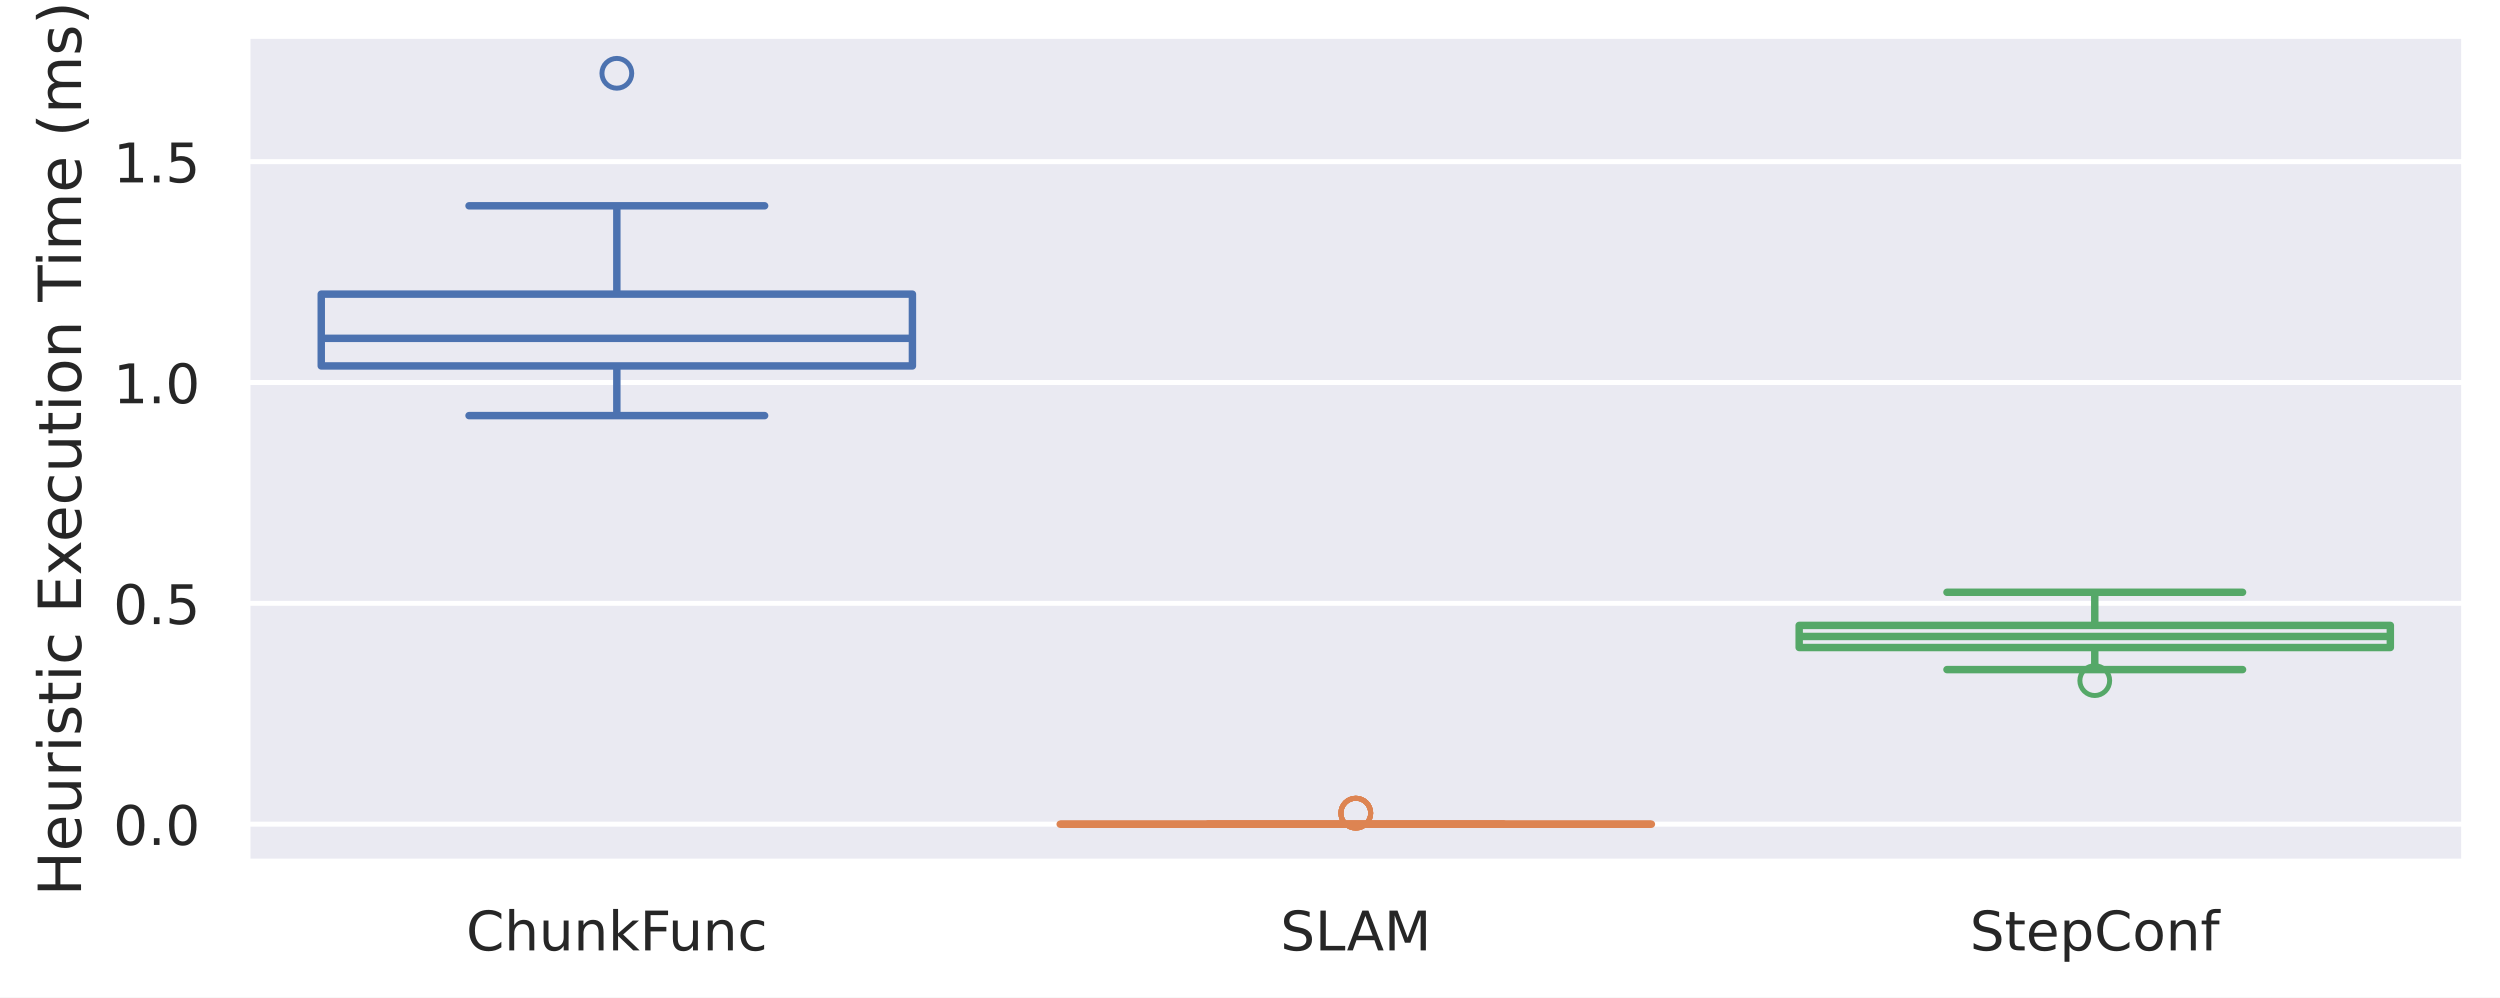
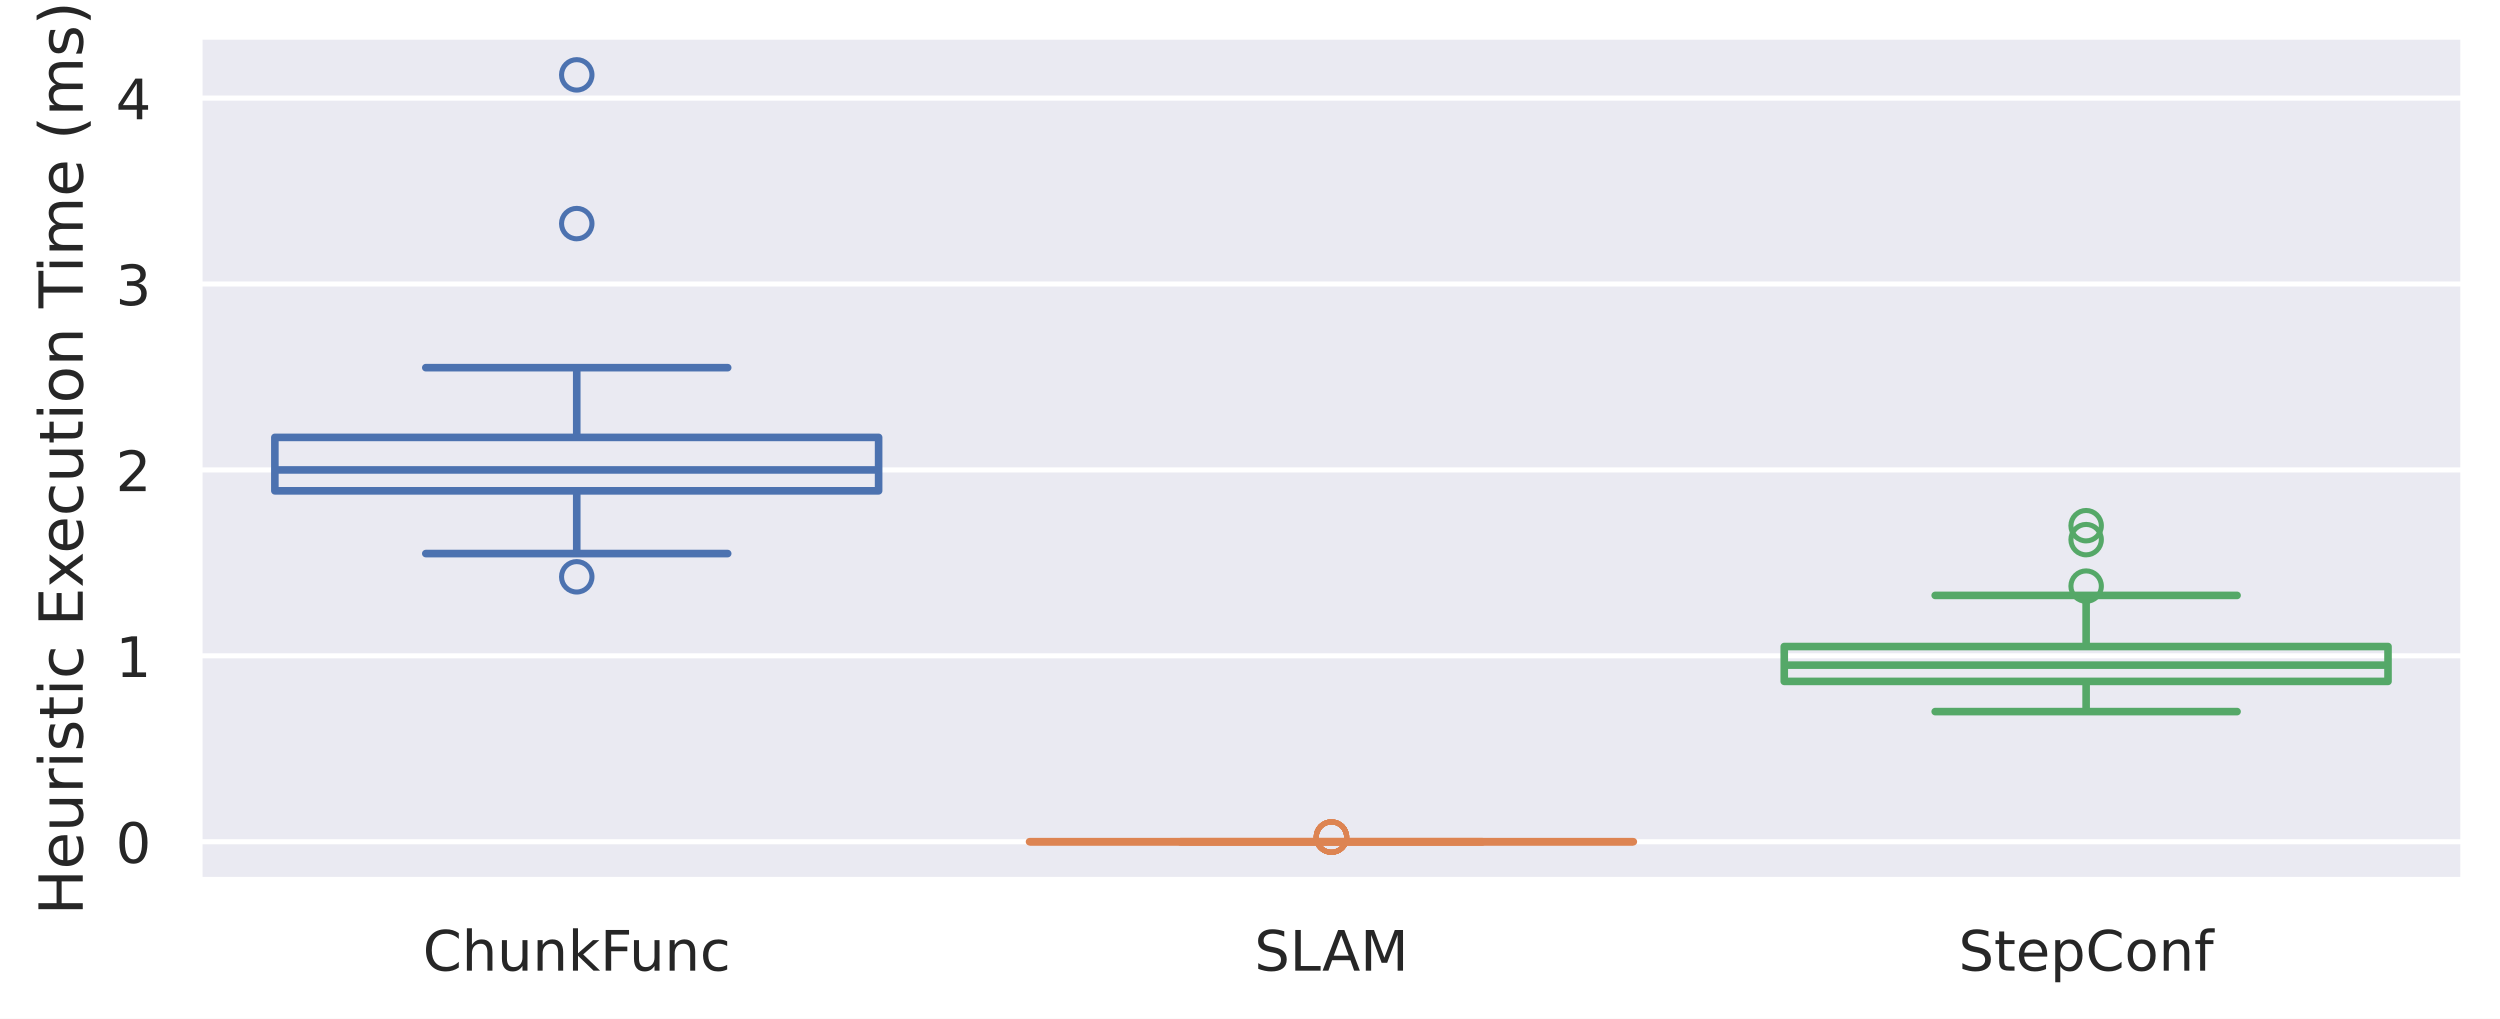
- <svg xmlns="http://www.w3.org/2000/svg" xmlns:xlink="http://www.w3.org/1999/xlink" width="503.407pt" height="200.866pt" viewBox="0 0 503.407 200.866" version="1.1">
+ <svg xmlns="http://www.w3.org/2000/svg" xmlns:xlink="http://www.w3.org/1999/xlink" width="492.913pt" height="200.866pt" viewBox="0 0 492.913 200.866" version="1.1">
  <defs>
    <style type="text/css">*{stroke-linejoin: round; stroke-linecap: butt}</style>
  </defs>
  <g id="figure_1">
    <g id="patch_1">
-       <path d="M 0 200.866  L 503.407 200.866  L 503.407 0  L 0 0  z " style="fill: #ffffff" />
+       <path d="M 0 200.866  L 492.913 200.866  L 492.913 0  L 0 0  z " style="fill: #ffffff" />
    </g>
    <g id="axes_1">
      <g id="patch_2">
-         <path d="M 49.807 173.52  L 496.207 173.52  L 496.207 7.2  L 49.807 7.2  z " style="fill: #eaeaf2" />
+         <path d="M 39.312 173.52  L 485.712 173.52  L 485.712 7.2  L 39.312 7.2  z " style="fill: #eaeaf2" />
      </g>
      <g id="matplotlib.axis_1">
        <g id="xtick_1">
          <g id="text_1">
-             <g style="fill: #262626" transform="translate(93.86867 191.3783) scale(0.11 -0.11)">
+             <g style="fill: #262626" transform="translate(83.37398 191.3783) scale(0.11 -0.11)">
              <defs>
                <path id="DejaVuSans-43" d="M 4122 4306  L 4122 3641  Q 3803 3938 3442 4084  Q 3081 4231 2675 4231  Q 1875 4231 1450 3742  Q 1025 3253 1025 2328  Q 1025 1406 1450 917  Q 1875 428 2675 428  Q 3081 428 3442 575  Q 3803 722 4122 1019  L 4122 359  Q 3791 134 3420 21  Q 3050 -91 2638 -91  Q 1578 -91 968 557  Q 359 1206 359 2328  Q 359 3453 968 4101  Q 1578 4750 2638 4750  Q 3056 4750 3426 4639  Q 3797 4528 4122 4306  z " transform="scale(0.015625)" />
                <path id="DejaVuSans-68" d="M 3513 2113  L 3513 0  L 2938 0  L 2938 2094  Q 2938 2591 2744 2837  Q 2550 3084 2163 3084  Q 1697 3084 1428 2787  Q 1159 2491 1159 1978  L 1159 0  L 581 0  L 581 4863  L 1159 4863  L 1159 2956  Q 1366 3272 1645 3428  Q 1925 3584 2291 3584  Q 2894 3584 3203 3211  Q 3513 2838 3513 2113  z " transform="scale(0.015625)" />
                <path id="DejaVuSans-75" d="M 544 1381  L 544 3500  L 1119 3500  L 1119 1403  Q 1119 906 1312 657  Q 1506 409 1894 409  Q 2359 409 2629 706  Q 2900 1003 2900 1516  L 2900 3500  L 3475 3500  L 3475 0  L 2900 0  L 2900 538  Q 2691 219 2414 64  Q 2138 -91 1772 -91  Q 1169 -91 856 284  Q 544 659 544 1381  z M 1991 3584  L 1991 3584  z " transform="scale(0.015625)" />
                <path id="DejaVuSans-6e" d="M 3513 2113  L 3513 0  L 2938 0  L 2938 2094  Q 2938 2591 2744 2837  Q 2550 3084 2163 3084  Q 1697 3084 1428 2787  Q 1159 2491 1159 1978  L 1159 0  L 581 0  L 581 3500  L 1159 3500  L 1159 2956  Q 1366 3272 1645 3428  Q 1925 3584 2291 3584  Q 2894 3584 3203 3211  Q 3513 2838 3513 2113  z " transform="scale(0.015625)" />
                <path id="DejaVuSans-6b" d="M 581 4863  L 1159 4863  L 1159 1991  L 2875 3500  L 3609 3500  L 1753 1863  L 3688 0  L 2938 0  L 1159 1709  L 1159 0  L 581 0  L 581 4863  z " transform="scale(0.015625)" />
                <path id="DejaVuSans-46" d="M 628 4666  L 3309 4666  L 3309 4134  L 1259 4134  L 1259 2759  L 3109 2759  L 3109 2228  L 1259 2228  L 1259 0  L 628 0  L 628 4666  z " transform="scale(0.015625)" />
                <path id="DejaVuSans-63" d="M 3122 3366  L 3122 2828  Q 2878 2963 2633 3030  Q 2388 3097 2138 3097  Q 1578 3097 1268 2742  Q 959 2388 959 1747  Q 959 1106 1268 751  Q 1578 397 2138 397  Q 2388 397 2633 464  Q 2878 531 3122 666  L 3122 134  Q 2881 22 2623 -34  Q 2366 -91 2075 -91  Q 1284 -91 818 406  Q 353 903 353 1747  Q 353 2603 823 3093  Q 1294 3584 2113 3584  Q 2378 3584 2631 3529  Q 2884 3475 3122 3366  z " transform="scale(0.015625)" />
              </defs>
              <use xlink:href="#DejaVuSans-43" />
              <use xlink:href="#DejaVuSans-68" x="69.824" />
              <use xlink:href="#DejaVuSans-75" x="133.203" />
              <use xlink:href="#DejaVuSans-6e" x="196.582" />
              <use xlink:href="#DejaVuSans-6b" x="259.961" />
              <use xlink:href="#DejaVuSans-46" x="317.871" />
              <use xlink:href="#DejaVuSans-75" x="369.891" />
              <use xlink:href="#DejaVuSans-6e" x="433.27" />
              <use xlink:href="#DejaVuSans-63" x="496.648" />
            </g>
          </g>
        </g>
        <g id="xtick_2">
          <g id="text_2">
-             <g style="fill: #262626" transform="translate(257.8195 191.3783) scale(0.11 -0.11)">
+             <g style="fill: #262626" transform="translate(247.3248 191.3783) scale(0.11 -0.11)">
              <defs>
                <path id="DejaVuSans-53" d="M 3425 4513  L 3425 3897  Q 3066 4069 2747 4153  Q 2428 4238 2131 4238  Q 1616 4238 1336 4038  Q 1056 3838 1056 3469  Q 1056 3159 1242 3001  Q 1428 2844 1947 2747  L 2328 2669  Q 3034 2534 3370 2195  Q 3706 1856 3706 1288  Q 3706 609 3251 259  Q 2797 -91 1919 -91  Q 1588 -91 1214 -16  Q 841 59 441 206  L 441 856  Q 825 641 1194 531  Q 1563 422 1919 422  Q 2459 422 2753 634  Q 3047 847 3047 1241  Q 3047 1584 2836 1778  Q 2625 1972 2144 2069  L 1759 2144  Q 1053 2284 737 2584  Q 422 2884 422 3419  Q 422 4038 858 4394  Q 1294 4750 2059 4750  Q 2388 4750 2728 4690  Q 3069 4631 3425 4513  z " transform="scale(0.015625)" />
                <path id="DejaVuSans-4c" d="M 628 4666  L 1259 4666  L 1259 531  L 3531 531  L 3531 0  L 628 0  L 628 4666  z " transform="scale(0.015625)" />
                <path id="DejaVuSans-41" d="M 2188 4044  L 1331 1722  L 3047 1722  L 2188 4044  z M 1831 4666  L 2547 4666  L 4325 0  L 3669 0  L 3244 1197  L 1141 1197  L 716 0  L 50 0  L 1831 4666  z " transform="scale(0.015625)" />
                <path id="DejaVuSans-4d" d="M 628 4666  L 1569 4666  L 2759 1491  L 3956 4666  L 4897 4666  L 4897 0  L 4281 0  L 4281 4097  L 3078 897  L 2444 897  L 1241 4097  L 1241 0  L 628 0  L 628 4666  z " transform="scale(0.015625)" />
              </defs>
              <use xlink:href="#DejaVuSans-53" />
              <use xlink:href="#DejaVuSans-4c" x="63.477" />
              <use xlink:href="#DejaVuSans-41" x="121.439" />
              <use xlink:href="#DejaVuSans-4d" x="189.848" />
            </g>
          </g>
        </g>
        <g id="xtick_3">
          <g id="text_3">
-             <g style="fill: #262626" transform="translate(396.6559 191.3783) scale(0.11 -0.11)">
+             <g style="fill: #262626" transform="translate(386.1612 191.3783) scale(0.11 -0.11)">
              <defs>
                <path id="DejaVuSans-74" d="M 1172 4494  L 1172 3500  L 2356 3500  L 2356 3053  L 1172 3053  L 1172 1153  Q 1172 725 1289 603  Q 1406 481 1766 481  L 2356 481  L 2356 0  L 1766 0  Q 1100 0 847 248  Q 594 497 594 1153  L 594 3053  L 172 3053  L 172 3500  L 594 3500  L 594 4494  L 1172 4494  z " transform="scale(0.015625)" />
                <path id="DejaVuSans-65" d="M 3597 1894  L 3597 1613  L 953 1613  Q 991 1019 1311 708  Q 1631 397 2203 397  Q 2534 397 2845 478  Q 3156 559 3463 722  L 3463 178  Q 3153 47 2828 -22  Q 2503 -91 2169 -91  Q 1331 -91 842 396  Q 353 884 353 1716  Q 353 2575 817 3079  Q 1281 3584 2069 3584  Q 2775 3584 3186 3129  Q 3597 2675 3597 1894  z M 3022 2063  Q 3016 2534 2758 2815  Q 2500 3097 2075 3097  Q 1594 3097 1305 2825  Q 1016 2553 972 2059  L 3022 2063  z " transform="scale(0.015625)" />
                <path id="DejaVuSans-70" d="M 1159 525  L 1159 -1331  L 581 -1331  L 581 3500  L 1159 3500  L 1159 2969  Q 1341 3281 1617 3432  Q 1894 3584 2278 3584  Q 2916 3584 3314 3078  Q 3713 2572 3713 1747  Q 3713 922 3314 415  Q 2916 -91 2278 -91  Q 1894 -91 1617 61  Q 1341 213 1159 525  z M 3116 1747  Q 3116 2381 2855 2742  Q 2594 3103 2138 3103  Q 1681 3103 1420 2742  Q 1159 2381 1159 1747  Q 1159 1113 1420 752  Q 1681 391 2138 391  Q 2594 391 2855 752  Q 3116 1113 3116 1747  z " transform="scale(0.015625)" />
                <path id="DejaVuSans-6f" d="M 1959 3097  Q 1497 3097 1228 2736  Q 959 2375 959 1747  Q 959 1119 1226 758  Q 1494 397 1959 397  Q 2419 397 2687 759  Q 2956 1122 2956 1747  Q 2956 2369 2687 2733  Q 2419 3097 1959 3097  z M 1959 3584  Q 2709 3584 3137 3096  Q 3566 2609 3566 1747  Q 3566 888 3137 398  Q 2709 -91 1959 -91  Q 1206 -91 779 398  Q 353 888 353 1747  Q 353 2609 779 3096  Q 1206 3584 1959 3584  z " transform="scale(0.015625)" />
                <path id="DejaVuSans-66" d="M 2375 4863  L 2375 4384  L 1825 4384  Q 1516 4384 1395 4259  Q 1275 4134 1275 3809  L 1275 3500  L 2222 3500  L 2222 3053  L 1275 3053  L 1275 0  L 697 0  L 697 3053  L 147 3053  L 147 3500  L 697 3500  L 697 3744  Q 697 4328 969 4595  Q 1241 4863 1831 4863  L 2375 4863  z " transform="scale(0.015625)" />
              </defs>
              <use xlink:href="#DejaVuSans-53" />
              <use xlink:href="#DejaVuSans-74" x="63.477" />
              <use xlink:href="#DejaVuSans-65" x="102.686" />
              <use xlink:href="#DejaVuSans-70" x="164.209" />
              <use xlink:href="#DejaVuSans-43" x="227.686" />
              <use xlink:href="#DejaVuSans-6f" x="297.51" />
              <use xlink:href="#DejaVuSans-6e" x="358.691" />
              <use xlink:href="#DejaVuSans-66" x="422.07" />
            </g>
          </g>
        </g>
      </g>
      <g id="matplotlib.axis_2">
        <g id="ytick_1">
          <g id="line2d_1">
-             <path d="M 49.807 165.96  L 496.207 165.96  " clip-path="url(#p7a2e3836c1)" style="fill: none; stroke: #ffffff; stroke-linecap: round" />
+             <path d="M 39.312 165.96  L 485.712 165.96  " clip-path="url(#p73737eda20)" style="fill: none; stroke: #ffffff; stroke-linecap: round" />
          </g>
          <g id="text_4">
            <g style="fill: #262626" transform="translate(22.81375 170.1391) scale(0.11 -0.11)">
              <defs>
                <path id="DejaVuSans-30" d="M 2034 4250  Q 1547 4250 1301 3770  Q 1056 3291 1056 2328  Q 1056 1369 1301 889  Q 1547 409 2034 409  Q 2525 409 2770 889  Q 3016 1369 3016 2328  Q 3016 3291 2770 3770  Q 2525 4250 2034 4250  z M 2034 4750  Q 2819 4750 3233 4129  Q 3647 3509 3647 2328  Q 3647 1150 3233 529  Q 2819 -91 2034 -91  Q 1250 -91 836 529  Q 422 1150 422 2328  Q 422 3509 836 4129  Q 1250 4750 2034 4750  z " transform="scale(0.015625)" />
-                 <path id="DejaVuSans-2e" d="M 684 794  L 1344 794  L 1344 0  L 684 0  L 684 794  z " transform="scale(0.015625)" />
              </defs>
              <use xlink:href="#DejaVuSans-30" />
-               <use xlink:href="#DejaVuSans-2e" x="63.623" />
-               <use xlink:href="#DejaVuSans-30" x="95.41" />
            </g>
          </g>
        </g>
        <g id="ytick_2">
          <g id="line2d_2">
-             <path d="M 49.807 121.489  L 496.207 121.489  " clip-path="url(#p7a2e3836c1)" style="fill: none; stroke: #ffffff; stroke-linecap: round" />
+             <path d="M 39.312 129.305  L 485.712 129.305  " clip-path="url(#p73737eda20)" style="fill: none; stroke: #ffffff; stroke-linecap: round" />
          </g>
          <g id="text_5">
-             <g style="fill: #262626" transform="translate(22.81375 125.6686) scale(0.11 -0.11)">
-               <defs>
-                 <path id="DejaVuSans-35" d="M 691 4666  L 3169 4666  L 3169 4134  L 1269 4134  L 1269 2991  Q 1406 3038 1543 3061  Q 1681 3084 1819 3084  Q 2600 3084 3056 2656  Q 3513 2228 3513 1497  Q 3513 744 3044 326  Q 2575 -91 1722 -91  Q 1428 -91 1123 -41  Q 819 9 494 109  L 494 744  Q 775 591 1075 516  Q 1375 441 1709 441  Q 2250 441 2565 725  Q 2881 1009 2881 1497  Q 2881 1984 2565 2268  Q 2250 2553 1709 2553  Q 1456 2553 1204 2497  Q 953 2441 691 2322  L 691 4666  z " transform="scale(0.015625)" />
-               </defs>
-               <use xlink:href="#DejaVuSans-30" />
-               <use xlink:href="#DejaVuSans-2e" x="63.623" />
-               <use xlink:href="#DejaVuSans-35" x="95.41" />
+             <g style="fill: #262626" transform="translate(22.81375 133.4846) scale(0.11 -0.11)">
+               <defs>
+                 <path id="DejaVuSans-31" d="M 794 531  L 1825 531  L 1825 4091  L 703 3866  L 703 4441  L 1819 4666  L 2450 4666  L 2450 531  L 3481 531  L 3481 0  L 794 0  L 794 531  z " transform="scale(0.015625)" />
+               </defs>
+               <use xlink:href="#DejaVuSans-31" />
            </g>
          </g>
        </g>
        <g id="ytick_3">
          <g id="line2d_3">
-             <path d="M 49.807 77.019  L 496.207 77.019  " clip-path="url(#p7a2e3836c1)" style="fill: none; stroke: #ffffff; stroke-linecap: round" />
+             <path d="M 39.312 92.651  L 485.712 92.651  " clip-path="url(#p73737eda20)" style="fill: none; stroke: #ffffff; stroke-linecap: round" />
          </g>
          <g id="text_6">
-             <g style="fill: #262626" transform="translate(22.81375 81.19796) scale(0.11 -0.11)">
-               <defs>
-                 <path id="DejaVuSans-31" d="M 794 531  L 1825 531  L 1825 4091  L 703 3866  L 703 4441  L 1819 4666  L 2450 4666  L 2450 531  L 3481 531  L 3481 0  L 794 0  L 794 531  z " transform="scale(0.015625)" />
-               </defs>
-               <use xlink:href="#DejaVuSans-31" />
-               <use xlink:href="#DejaVuSans-2e" x="63.623" />
-               <use xlink:href="#DejaVuSans-30" x="95.41" />
+             <g style="fill: #262626" transform="translate(22.81375 96.83005) scale(0.11 -0.11)">
+               <defs>
+                 <path id="DejaVuSans-32" d="M 1228 531  L 3431 531  L 3431 0  L 469 0  L 469 531  Q 828 903 1448 1529  Q 2069 2156 2228 2338  Q 2531 2678 2651 2914  Q 2772 3150 2772 3378  Q 2772 3750 2511 3984  Q 2250 4219 1831 4219  Q 1534 4219 1204 4116  Q 875 4013 500 3803  L 500 4441  Q 881 4594 1212 4672  Q 1544 4750 1819 4750  Q 2544 4750 2975 4387  Q 3406 4025 3406 3419  Q 3406 3131 3298 2873  Q 3191 2616 2906 2266  Q 2828 2175 2409 1742  Q 1991 1309 1228 531  z " transform="scale(0.015625)" />
+               </defs>
+               <use xlink:href="#DejaVuSans-32" />
            </g>
          </g>
        </g>
        <g id="ytick_4">
          <g id="line2d_4">
-             <path d="M 49.807 32.548  L 496.207 32.548  " clip-path="url(#p7a2e3836c1)" style="fill: none; stroke: #ffffff; stroke-linecap: round" />
+             <path d="M 39.312 55.996  L 485.712 55.996  " clip-path="url(#p73737eda20)" style="fill: none; stroke: #ffffff; stroke-linecap: round" />
          </g>
          <g id="text_7">
-             <g style="fill: #262626" transform="translate(22.81375 36.72738) scale(0.11 -0.11)">
-               <use xlink:href="#DejaVuSans-31" />
-               <use xlink:href="#DejaVuSans-2e" x="63.623" />
-               <use xlink:href="#DejaVuSans-35" x="95.41" />
-             </g>
-           </g>
-         </g>
-         <g id="text_8">
+             <g style="fill: #262626" transform="translate(22.81375 60.1755) scale(0.11 -0.11)">
+               <defs>
+                 <path id="DejaVuSans-33" d="M 2597 2516  Q 3050 2419 3304 2112  Q 3559 1806 3559 1356  Q 3559 666 3084 287  Q 2609 -91 1734 -91  Q 1441 -91 1130 -33  Q 819 25 488 141  L 488 750  Q 750 597 1062 519  Q 1375 441 1716 441  Q 2309 441 2620 675  Q 2931 909 2931 1356  Q 2931 1769 2642 2001  Q 2353 2234 1838 2234  L 1294 2234  L 1294 2753  L 1863 2753  Q 2328 2753 2575 2939  Q 2822 3125 2822 3475  Q 2822 3834 2567 4026  Q 2313 4219 1838 4219  Q 1578 4219 1281 4162  Q 984 4106 628 3988  L 628 4550  Q 988 4650 1302 4700  Q 1616 4750 1894 4750  Q 2613 4750 3031 4423  Q 3450 4097 3450 3541  Q 3450 3153 3228 2886  Q 3006 2619 2597 2516  z " transform="scale(0.015625)" />
+               </defs>
+               <use xlink:href="#DejaVuSans-33" />
+             </g>
+           </g>
+         </g>
+         <g id="ytick_5">
+           <g id="line2d_5">
+             <path d="M 39.312 19.342  L 485.712 19.342  " clip-path="url(#p73737eda20)" style="fill: none; stroke: #ffffff; stroke-linecap: round" />
+           </g>
+           <g id="text_8">
+             <g style="fill: #262626" transform="translate(22.81375 23.52096) scale(0.11 -0.11)">
+               <defs>
+                 <path id="DejaVuSans-34" d="M 2419 4116  L 825 1625  L 2419 1625  L 2419 4116  z M 2253 4666  L 3047 4666  L 3047 1625  L 3713 1625  L 3713 1100  L 3047 1100  L 3047 0  L 2419 0  L 2419 1100  L 313 1100  L 313 1709  L 2253 4666  z " transform="scale(0.015625)" />
+               </defs>
+               <use xlink:href="#DejaVuSans-34" />
+             </g>
+           </g>
+         </g>
+         <g id="text_9">
          <g style="fill: #262626" transform="translate(16.31812 180.4378) rotate(-90) scale(0.12 -0.12)">
            <defs>
              <path id="DejaVuSans-48" d="M 628 4666  L 1259 4666  L 1259 2753  L 3553 2753  L 3553 4666  L 4184 4666  L 4184 0  L 3553 0  L 3553 2222  L 1259 2222  L 1259 0  L 628 0  L 628 4666  z " transform="scale(0.015625)" />
              <path id="DejaVuSans-72" d="M 2631 2963  Q 2534 3019 2420 3045  Q 2306 3072 2169 3072  Q 1681 3072 1420 2755  Q 1159 2438 1159 1844  L 1159 0  L 581 0  L 581 3500  L 1159 3500  L 1159 2956  Q 1341 3275 1631 3429  Q 1922 3584 2338 3584  Q 2397 3584 2469 3576  Q 2541 3569 2628 3553  L 2631 2963  z " transform="scale(0.015625)" />
              <path id="DejaVuSans-69" d="M 603 3500  L 1178 3500  L 1178 0  L 603 0  L 603 3500  z M 603 4863  L 1178 4863  L 1178 4134  L 603 4134  L 603 4863  z " transform="scale(0.015625)" />
              <path id="DejaVuSans-73" d="M 2834 3397  L 2834 2853  Q 2591 2978 2328 3040  Q 2066 3103 1784 3103  Q 1356 3103 1142 2972  Q 928 2841 928 2578  Q 928 2378 1081 2264  Q 1234 2150 1697 2047  L 1894 2003  Q 2506 1872 2764 1633  Q 3022 1394 3022 966  Q 3022 478 2636 193  Q 2250 -91 1575 -91  Q 1294 -91 989 -36  Q 684 19 347 128  L 347 722  Q 666 556 975 473  Q 1284 391 1588 391  Q 1994 391 2212 530  Q 2431 669 2431 922  Q 2431 1156 2273 1281  Q 2116 1406 1581 1522  L 1381 1569  Q 847 1681 609 1914  Q 372 2147 372 2553  Q 372 3047 722 3315  Q 1072 3584 1716 3584  Q 2034 3584 2315 3537  Q 2597 3491 2834 3397  z " transform="scale(0.015625)" />
              <path id="DejaVuSans-20" transform="scale(0.015625)" />
              <path id="DejaVuSans-45" d="M 628 4666  L 3578 4666  L 3578 4134  L 1259 4134  L 1259 2753  L 3481 2753  L 3481 2222  L 1259 2222  L 1259 531  L 3634 531  L 3634 0  L 628 0  L 628 4666  z " transform="scale(0.015625)" />
              <path id="DejaVuSans-78" d="M 3513 3500  L 2247 1797  L 3578 0  L 2900 0  L 1881 1375  L 863 0  L 184 0  L 1544 1831  L 300 3500  L 978 3500  L 1906 2253  L 2834 3500  L 3513 3500  z " transform="scale(0.015625)" />
              <path id="DejaVuSans-54" d="M -19 4666  L 3928 4666  L 3928 4134  L 2272 4134  L 2272 0  L 1638 0  L 1638 4134  L -19 4134  L -19 4666  z " transform="scale(0.015625)" />
              <path id="DejaVuSans-6d" d="M 3328 2828  Q 3544 3216 3844 3400  Q 4144 3584 4550 3584  Q 5097 3584 5394 3201  Q 5691 2819 5691 2113  L 5691 0  L 5113 0  L 5113 2094  Q 5113 2597 4934 2840  Q 4756 3084 4391 3084  Q 3944 3084 3684 2787  Q 3425 2491 3425 1978  L 3425 0  L 2847 0  L 2847 2094  Q 2847 2600 2669 2842  Q 2491 3084 2119 3084  Q 1678 3084 1418 2786  Q 1159 2488 1159 1978  L 1159 0  L 581 0  L 581 3500  L 1159 3500  L 1159 2956  Q 1356 3278 1631 3431  Q 1906 3584 2284 3584  Q 2666 3584 2933 3390  Q 3200 3197 3328 2828  z " transform="scale(0.015625)" />
              <path id="DejaVuSans-28" d="M 1984 4856  Q 1566 4138 1362 3434  Q 1159 2731 1159 2009  Q 1159 1288 1364 580  Q 1569 -128 1984 -844  L 1484 -844  Q 1016 -109 783 600  Q 550 1309 550 2009  Q 550 2706 781 3412  Q 1013 4119 1484 4856  L 1984 4856  z " transform="scale(0.015625)" />
              <path id="DejaVuSans-29" d="M 513 4856  L 1013 4856  Q 1481 4119 1714 3412  Q 1947 2706 1947 2009  Q 1947 1309 1714 600  Q 1481 -109 1013 -844  L 513 -844  Q 928 -128 1133 580  Q 1338 1288 1338 2009  Q 1338 2731 1133 3434  Q 928 4138 513 4856  z " transform="scale(0.015625)" />
            </defs>
            <use xlink:href="#DejaVuSans-48" />
            <use xlink:href="#DejaVuSans-65" x="75.195" />
            <use xlink:href="#DejaVuSans-75" x="136.719" />
            <use xlink:href="#DejaVuSans-72" x="200.098" />
            <use xlink:href="#DejaVuSans-69" x="241.211" />
            <use xlink:href="#DejaVuSans-73" x="268.994" />
            <use xlink:href="#DejaVuSans-74" x="321.094" />
            <use xlink:href="#DejaVuSans-69" x="360.303" />
            <use xlink:href="#DejaVuSans-63" x="388.086" />
            <use xlink:href="#DejaVuSans-20" x="443.066" />
            <use xlink:href="#DejaVuSans-45" x="474.854" />
            <use xlink:href="#DejaVuSans-78" x="538.037" />
            <use xlink:href="#DejaVuSans-65" x="594.092" />
            <use xlink:href="#DejaVuSans-63" x="655.615" />
            <use xlink:href="#DejaVuSans-75" x="710.596" />
            <use xlink:href="#DejaVuSans-74" x="773.975" />
            <use xlink:href="#DejaVuSans-69" x="813.184" />
            <use xlink:href="#DejaVuSans-6f" x="840.967" />
            <use xlink:href="#DejaVuSans-6e" x="902.148" />
            <use xlink:href="#DejaVuSans-20" x="965.527" />
            <use xlink:href="#DejaVuSans-54" x="997.314" />
            <use xlink:href="#DejaVuSans-69" x="1055.273" />
            <use xlink:href="#DejaVuSans-6d" x="1083.057" />
            <use xlink:href="#DejaVuSans-65" x="1180.469" />
            <use xlink:href="#DejaVuSans-20" x="1241.992" />
            <use xlink:href="#DejaVuSans-28" x="1273.779" />
            <use xlink:href="#DejaVuSans-6d" x="1312.793" />
            <use xlink:href="#DejaVuSans-73" x="1410.205" />
            <use xlink:href="#DejaVuSans-29" x="1462.305" />
          </g>
        </g>
      </g>
-       <g id="line2d_5">
-         <path d="M 64.687 73.684  L 183.727 73.684  L 183.727 59.231  L 64.687 59.231  L 64.687 73.684  " clip-path="url(#p7a2e3836c1)" style="fill: none; stroke: #4c72b0; stroke-width: 1.5; stroke-linecap: round" />
-       </g>
      <g id="line2d_6">
-         <path d="M 124.207 73.684  L 124.207 83.689  " clip-path="url(#p7a2e3836c1)" style="fill: none; stroke: #4c72b0; stroke-width: 1.5" />
+         <path d="M 54.193 96.775  L 173.232 96.775  L 173.232 86.236  L 54.193 86.236  L 54.193 96.775  " clip-path="url(#p73737eda20)" style="fill: none; stroke: #4c72b0; stroke-width: 1.5; stroke-linecap: round" />
      </g>
      <g id="line2d_7">
-         <path d="M 124.207 59.231  L 124.207 41.442  " clip-path="url(#p7a2e3836c1)" style="fill: none; stroke: #4c72b0; stroke-width: 1.5" />
+         <path d="M 113.713 96.775  L 113.713 109.145  " clip-path="url(#p73737eda20)" style="fill: none; stroke: #4c72b0; stroke-width: 1.5" />
      </g>
      <g id="line2d_8">
-         <path d="M 94.447 83.689  L 153.967 83.689  " clip-path="url(#p7a2e3836c1)" style="fill: none; stroke: #4c72b0; stroke-width: 1.5; stroke-linecap: round" />
+         <path d="M 113.713 86.236  L 113.713 72.491  " clip-path="url(#p73737eda20)" style="fill: none; stroke: #4c72b0; stroke-width: 1.5" />
      </g>
      <g id="line2d_9">
-         <path d="M 94.447 41.442  L 153.967 41.442  " clip-path="url(#p7a2e3836c1)" style="fill: none; stroke: #4c72b0; stroke-width: 1.5; stroke-linecap: round" />
+         <path d="M 83.953 109.145  L 143.472 109.145  " clip-path="url(#p73737eda20)" style="fill: none; stroke: #4c72b0; stroke-width: 1.5; stroke-linecap: round" />
      </g>
      <g id="line2d_10">
+         <path d="M 83.953 72.491  L 143.472 72.491  " clip-path="url(#p73737eda20)" style="fill: none; stroke: #4c72b0; stroke-width: 1.5; stroke-linecap: round" />
+       </g>
+       <g id="line2d_11">
        <defs>
-           <path id="mdb10173506" d="M 0 3  C 0.796 3 1.559 2.684 2.121 2.121  C 2.684 1.559 3 0.796 3 0  C 3 -0.796 2.684 -1.559 2.121 -2.121  C 1.559 -2.684 0.796 -3 0 -3  C -0.796 -3 -1.559 -2.684 -2.121 -2.121  C -2.684 -1.559 -3 -0.796 -3 0  C -3 0.796 -2.684 1.559 -2.121 2.121  C -1.559 2.684 -0.796 3 0 3  z " style="stroke: #4c72b0" />
+           <path id="meb727e08d0" d="M 0 3  C 0.796 3 1.559 2.684 2.121 2.121  C 2.684 1.559 3 0.796 3 0  C 3 -0.796 2.684 -1.559 2.121 -2.121  C 1.559 -2.684 0.796 -3 0 -3  C -0.796 -3 -1.559 -2.684 -2.121 -2.121  C -2.684 -1.559 -3 -0.796 -3 0  C -3 0.796 -2.684 1.559 -2.121 2.121  C -1.559 2.684 -0.796 3 0 3  z " style="stroke: #4c72b0" />
        </defs>
-         <g clip-path="url(#p7a2e3836c1)">
-           <use xlink:href="#mdb10173506" x="124.207" y="14.76" style="fill-opacity: 0; stroke: #4c72b0" />
-         </g>
-       </g>
-       <g id="line2d_11">
-         <path d="M 213.487 165.96  L 332.527 165.96  L 332.527 165.96  L 213.487 165.96  L 213.487 165.96  " clip-path="url(#p7a2e3836c1)" style="fill: none; stroke: #dd8452; stroke-width: 1.5; stroke-linecap: round" />
+         <g clip-path="url(#p73737eda20)">
+           <use xlink:href="#meb727e08d0" x="113.713" y="113.727" style="fill-opacity: 0; stroke: #4c72b0" />
+           <use xlink:href="#meb727e08d0" x="113.713" y="44.084" style="fill-opacity: 0; stroke: #4c72b0" />
+           <use xlink:href="#meb727e08d0" x="113.713" y="14.76" style="fill-opacity: 0; stroke: #4c72b0" />
+         </g>
      </g>
      <g id="line2d_12">
-         <path d="M 273.007 165.96  L 273.007 165.96  " clip-path="url(#p7a2e3836c1)" style="fill: none; stroke: #dd8452; stroke-width: 1.5" />
+         <path d="M 202.993 165.96  L 322.033 165.96  L 322.033 165.96  L 202.993 165.96  L 202.993 165.96  " clip-path="url(#p73737eda20)" style="fill: none; stroke: #dd8452; stroke-width: 1.5; stroke-linecap: round" />
      </g>
      <g id="line2d_13">
-         <path d="M 273.007 165.96  L 273.007 165.96  " clip-path="url(#p7a2e3836c1)" style="fill: none; stroke: #dd8452; stroke-width: 1.5" />
+         <path d="M 262.512 165.96  L 262.512 165.96  " clip-path="url(#p73737eda20)" style="fill: none; stroke: #dd8452; stroke-width: 1.5" />
      </g>
      <g id="line2d_14">
-         <path d="M 243.247 165.96  L 302.767 165.96  " clip-path="url(#p7a2e3836c1)" style="fill: none; stroke: #dd8452; stroke-width: 1.5; stroke-linecap: round" />
+         <path d="M 262.512 165.96  L 262.512 165.96  " clip-path="url(#p73737eda20)" style="fill: none; stroke: #dd8452; stroke-width: 1.5" />
      </g>
      <g id="line2d_15">
-         <path d="M 243.247 165.96  L 302.767 165.96  " clip-path="url(#p7a2e3836c1)" style="fill: none; stroke: #dd8452; stroke-width: 1.5; stroke-linecap: round" />
+         <path d="M 232.752 165.96  L 292.272 165.96  " clip-path="url(#p73737eda20)" style="fill: none; stroke: #dd8452; stroke-width: 1.5; stroke-linecap: round" />
      </g>
      <g id="line2d_16">
+         <path d="M 232.752 165.96  L 292.272 165.96  " clip-path="url(#p73737eda20)" style="fill: none; stroke: #dd8452; stroke-width: 1.5; stroke-linecap: round" />
+       </g>
+       <g id="line2d_17">
        <defs>
-           <path id="m3bfb3179a4" d="M 0 3  C 0.796 3 1.559 2.684 2.121 2.121  C 2.684 1.559 3 0.796 3 0  C 3 -0.796 2.684 -1.559 2.121 -2.121  C 1.559 -2.684 0.796 -3 0 -3  C -0.796 -3 -1.559 -2.684 -2.121 -2.121  C -2.684 -1.559 -3 -0.796 -3 0  C -3 0.796 -2.684 1.559 -2.121 2.121  C -1.559 2.684 -0.796 3 0 3  z " style="stroke: #dd8452" />
+           <path id="m824317423a" d="M 0 3  C 0.796 3 1.559 2.684 2.121 2.121  C 2.684 1.559 3 0.796 3 0  C 3 -0.796 2.684 -1.559 2.121 -2.121  C 1.559 -2.684 0.796 -3 0 -3  C -0.796 -3 -1.559 -2.684 -2.121 -2.121  C -2.684 -1.559 -3 -0.796 -3 0  C -3 0.796 -2.684 1.559 -2.121 2.121  C -1.559 2.684 -0.796 3 0 3  z " style="stroke: #dd8452" />
        </defs>
-         <g clip-path="url(#p7a2e3836c1)">
-           <use xlink:href="#m3bfb3179a4" x="273.007" y="163.736" style="fill-opacity: 0; stroke: #dd8452" />
-           <use xlink:href="#m3bfb3179a4" x="273.007" y="163.736" style="fill-opacity: 0; stroke: #dd8452" />
-           <use xlink:href="#m3bfb3179a4" x="273.007" y="163.736" style="fill-opacity: 0; stroke: #dd8452" />
-           <use xlink:href="#m3bfb3179a4" x="273.007" y="163.736" style="fill-opacity: 0; stroke: #dd8452" />
-           <use xlink:href="#m3bfb3179a4" x="273.007" y="163.736" style="fill-opacity: 0; stroke: #dd8452" />
-         </g>
-       </g>
-       <g id="line2d_17">
-         <path d="M 362.287 130.384  L 481.327 130.384  L 481.327 125.936  L 362.287 125.936  L 362.287 130.384  " clip-path="url(#p7a2e3836c1)" style="fill: none; stroke: #55a868; stroke-width: 1.5; stroke-linecap: round" />
+         <g clip-path="url(#p73737eda20)">
+           <use xlink:href="#m824317423a" x="262.512" y="165.044" style="fill-opacity: 0; stroke: #dd8452" />
+           <use xlink:href="#m824317423a" x="262.512" y="165.044" style="fill-opacity: 0; stroke: #dd8452" />
+           <use xlink:href="#m824317423a" x="262.512" y="165.044" style="fill-opacity: 0; stroke: #dd8452" />
+           <use xlink:href="#m824317423a" x="262.512" y="165.044" style="fill-opacity: 0; stroke: #dd8452" />
+           <use xlink:href="#m824317423a" x="262.512" y="165.044" style="fill-opacity: 0; stroke: #dd8452" />
+           <use xlink:href="#m824317423a" x="262.512" y="165.044" style="fill-opacity: 0; stroke: #dd8452" />
+           <use xlink:href="#m824317423a" x="262.512" y="165.044" style="fill-opacity: 0; stroke: #dd8452" />
+         </g>
      </g>
      <g id="line2d_18">
-         <path d="M 421.807 130.384  L 421.807 134.831  " clip-path="url(#p7a2e3836c1)" style="fill: none; stroke: #55a868; stroke-width: 1.5" />
+         <path d="M 351.793 134.345  L 470.832 134.345  L 470.832 127.473  L 351.793 127.473  L 351.793 134.345  " clip-path="url(#p73737eda20)" style="fill: none; stroke: #55a868; stroke-width: 1.5; stroke-linecap: round" />
      </g>
      <g id="line2d_19">
-         <path d="M 421.807 125.936  L 421.807 119.266  " clip-path="url(#p7a2e3836c1)" style="fill: none; stroke: #55a868; stroke-width: 1.5" />
+         <path d="M 411.312 134.345  L 411.312 140.302  " clip-path="url(#p73737eda20)" style="fill: none; stroke: #55a868; stroke-width: 1.5" />
      </g>
      <g id="line2d_20">
-         <path d="M 392.047 134.831  L 451.567 134.831  " clip-path="url(#p7a2e3836c1)" style="fill: none; stroke: #55a868; stroke-width: 1.5; stroke-linecap: round" />
+         <path d="M 411.312 127.473  L 411.312 117.393  " clip-path="url(#p73737eda20)" style="fill: none; stroke: #55a868; stroke-width: 1.5" />
      </g>
      <g id="line2d_21">
-         <path d="M 392.047 119.266  L 451.567 119.266  " clip-path="url(#p7a2e3836c1)" style="fill: none; stroke: #55a868; stroke-width: 1.5; stroke-linecap: round" />
+         <path d="M 381.553 140.302  L 441.072 140.302  " clip-path="url(#p73737eda20)" style="fill: none; stroke: #55a868; stroke-width: 1.5; stroke-linecap: round" />
      </g>
      <g id="line2d_22">
+         <path d="M 381.553 117.393  L 441.072 117.393  " clip-path="url(#p73737eda20)" style="fill: none; stroke: #55a868; stroke-width: 1.5; stroke-linecap: round" />
+       </g>
+       <g id="line2d_23">
        <defs>
-           <path id="mf062f242aa" d="M 0 3  C 0.796 3 1.559 2.684 2.121 2.121  C 2.684 1.559 3 0.796 3 0  C 3 -0.796 2.684 -1.559 2.121 -2.121  C 1.559 -2.684 0.796 -3 0 -3  C -0.796 -3 -1.559 -2.684 -2.121 -2.121  C -2.684 -1.559 -3 -0.796 -3 0  C -3 0.796 -2.684 1.559 -2.121 2.121  C -1.559 2.684 -0.796 3 0 3  z " style="stroke: #55a868" />
+           <path id="mb0dafe1044" d="M 0 3  C 0.796 3 1.559 2.684 2.121 2.121  C 2.684 1.559 3 0.796 3 0  C 3 -0.796 2.684 -1.559 2.121 -2.121  C 1.559 -2.684 0.796 -3 0 -3  C -0.796 -3 -1.559 -2.684 -2.121 -2.121  C -2.684 -1.559 -3 -0.796 -3 0  C -3 0.796 -2.684 1.559 -2.121 2.121  C -1.559 2.684 -0.796 3 0 3  z " style="stroke: #55a868" />
        </defs>
-         <g clip-path="url(#p7a2e3836c1)">
-           <use xlink:href="#mf062f242aa" x="421.807" y="137.054" style="fill-opacity: 0; stroke: #55a868" />
-         </g>
-       </g>
-       <g id="line2d_23">
-         <path d="M 64.687 68.125  L 183.727 68.125  " clip-path="url(#p7a2e3836c1)" style="fill: none; stroke: #4c72b0; stroke-width: 1.5" />
+         <g clip-path="url(#p73737eda20)">
+           <use xlink:href="#mb0dafe1044" x="411.312" y="103.647" style="fill-opacity: 0; stroke: #55a868" />
+           <use xlink:href="#mb0dafe1044" x="411.312" y="106.396" style="fill-opacity: 0; stroke: #55a868" />
+           <use xlink:href="#mb0dafe1044" x="411.312" y="115.56" style="fill-opacity: 0; stroke: #55a868" />
+         </g>
      </g>
      <g id="line2d_24">
-         <path d="M 213.487 165.96  L 332.527 165.96  " clip-path="url(#p7a2e3836c1)" style="fill: none; stroke: #dd8452; stroke-width: 1.5" />
+         <path d="M 54.193 92.651  L 173.232 92.651  " clip-path="url(#p73737eda20)" style="fill: none; stroke: #4c72b0; stroke-width: 1.5" />
      </g>
      <g id="line2d_25">
-         <path d="M 362.287 128.16  L 481.327 128.16  " clip-path="url(#p7a2e3836c1)" style="fill: none; stroke: #55a868; stroke-width: 1.5" />
+         <path d="M 202.993 165.96  L 322.033 165.96  " clip-path="url(#p73737eda20)" style="fill: none; stroke: #dd8452; stroke-width: 1.5" />
+       </g>
+       <g id="line2d_26">
+         <path d="M 351.793 131.138  L 470.832 131.138  " clip-path="url(#p73737eda20)" style="fill: none; stroke: #55a868; stroke-width: 1.5" />
      </g>
      <g id="patch_3">
-         <path d="M 49.807 173.52  L 49.807 7.2  " style="fill: none; stroke: #ffffff; stroke-width: 1.25; stroke-linejoin: miter; stroke-linecap: square" />
+         <path d="M 39.312 173.52  L 39.312 7.2  " style="fill: none; stroke: #ffffff; stroke-width: 1.25; stroke-linejoin: miter; stroke-linecap: square" />
      </g>
      <g id="patch_4">
-         <path d="M 496.207 173.52  L 496.207 7.2  " style="fill: none; stroke: #ffffff; stroke-width: 1.25; stroke-linejoin: miter; stroke-linecap: square" />
+         <path d="M 485.712 173.52  L 485.712 7.2  " style="fill: none; stroke: #ffffff; stroke-width: 1.25; stroke-linejoin: miter; stroke-linecap: square" />
      </g>
      <g id="patch_5">
-         <path d="M 49.807 173.52  L 496.207 173.52  " style="fill: none; stroke: #ffffff; stroke-width: 1.25; stroke-linejoin: miter; stroke-linecap: square" />
+         <path d="M 39.312 173.52  L 485.712 173.52  " style="fill: none; stroke: #ffffff; stroke-width: 1.25; stroke-linejoin: miter; stroke-linecap: square" />
      </g>
      <g id="patch_6">
-         <path d="M 49.807 7.2  L 496.207 7.2  " style="fill: none; stroke: #ffffff; stroke-width: 1.25; stroke-linejoin: miter; stroke-linecap: square" />
+         <path d="M 39.312 7.2  L 485.712 7.2  " style="fill: none; stroke: #ffffff; stroke-width: 1.25; stroke-linejoin: miter; stroke-linecap: square" />
      </g>
    </g>
  </g>
  <defs>
-     <clipPath id="p7a2e3836c1">
-       <rect x="49.807" y="7.2" width="446.4" height="166.32" />
+     <clipPath id="p73737eda20">
+       <rect x="39.312" y="7.2" width="446.4" height="166.32" />
    </clipPath>
  </defs>
</svg>
